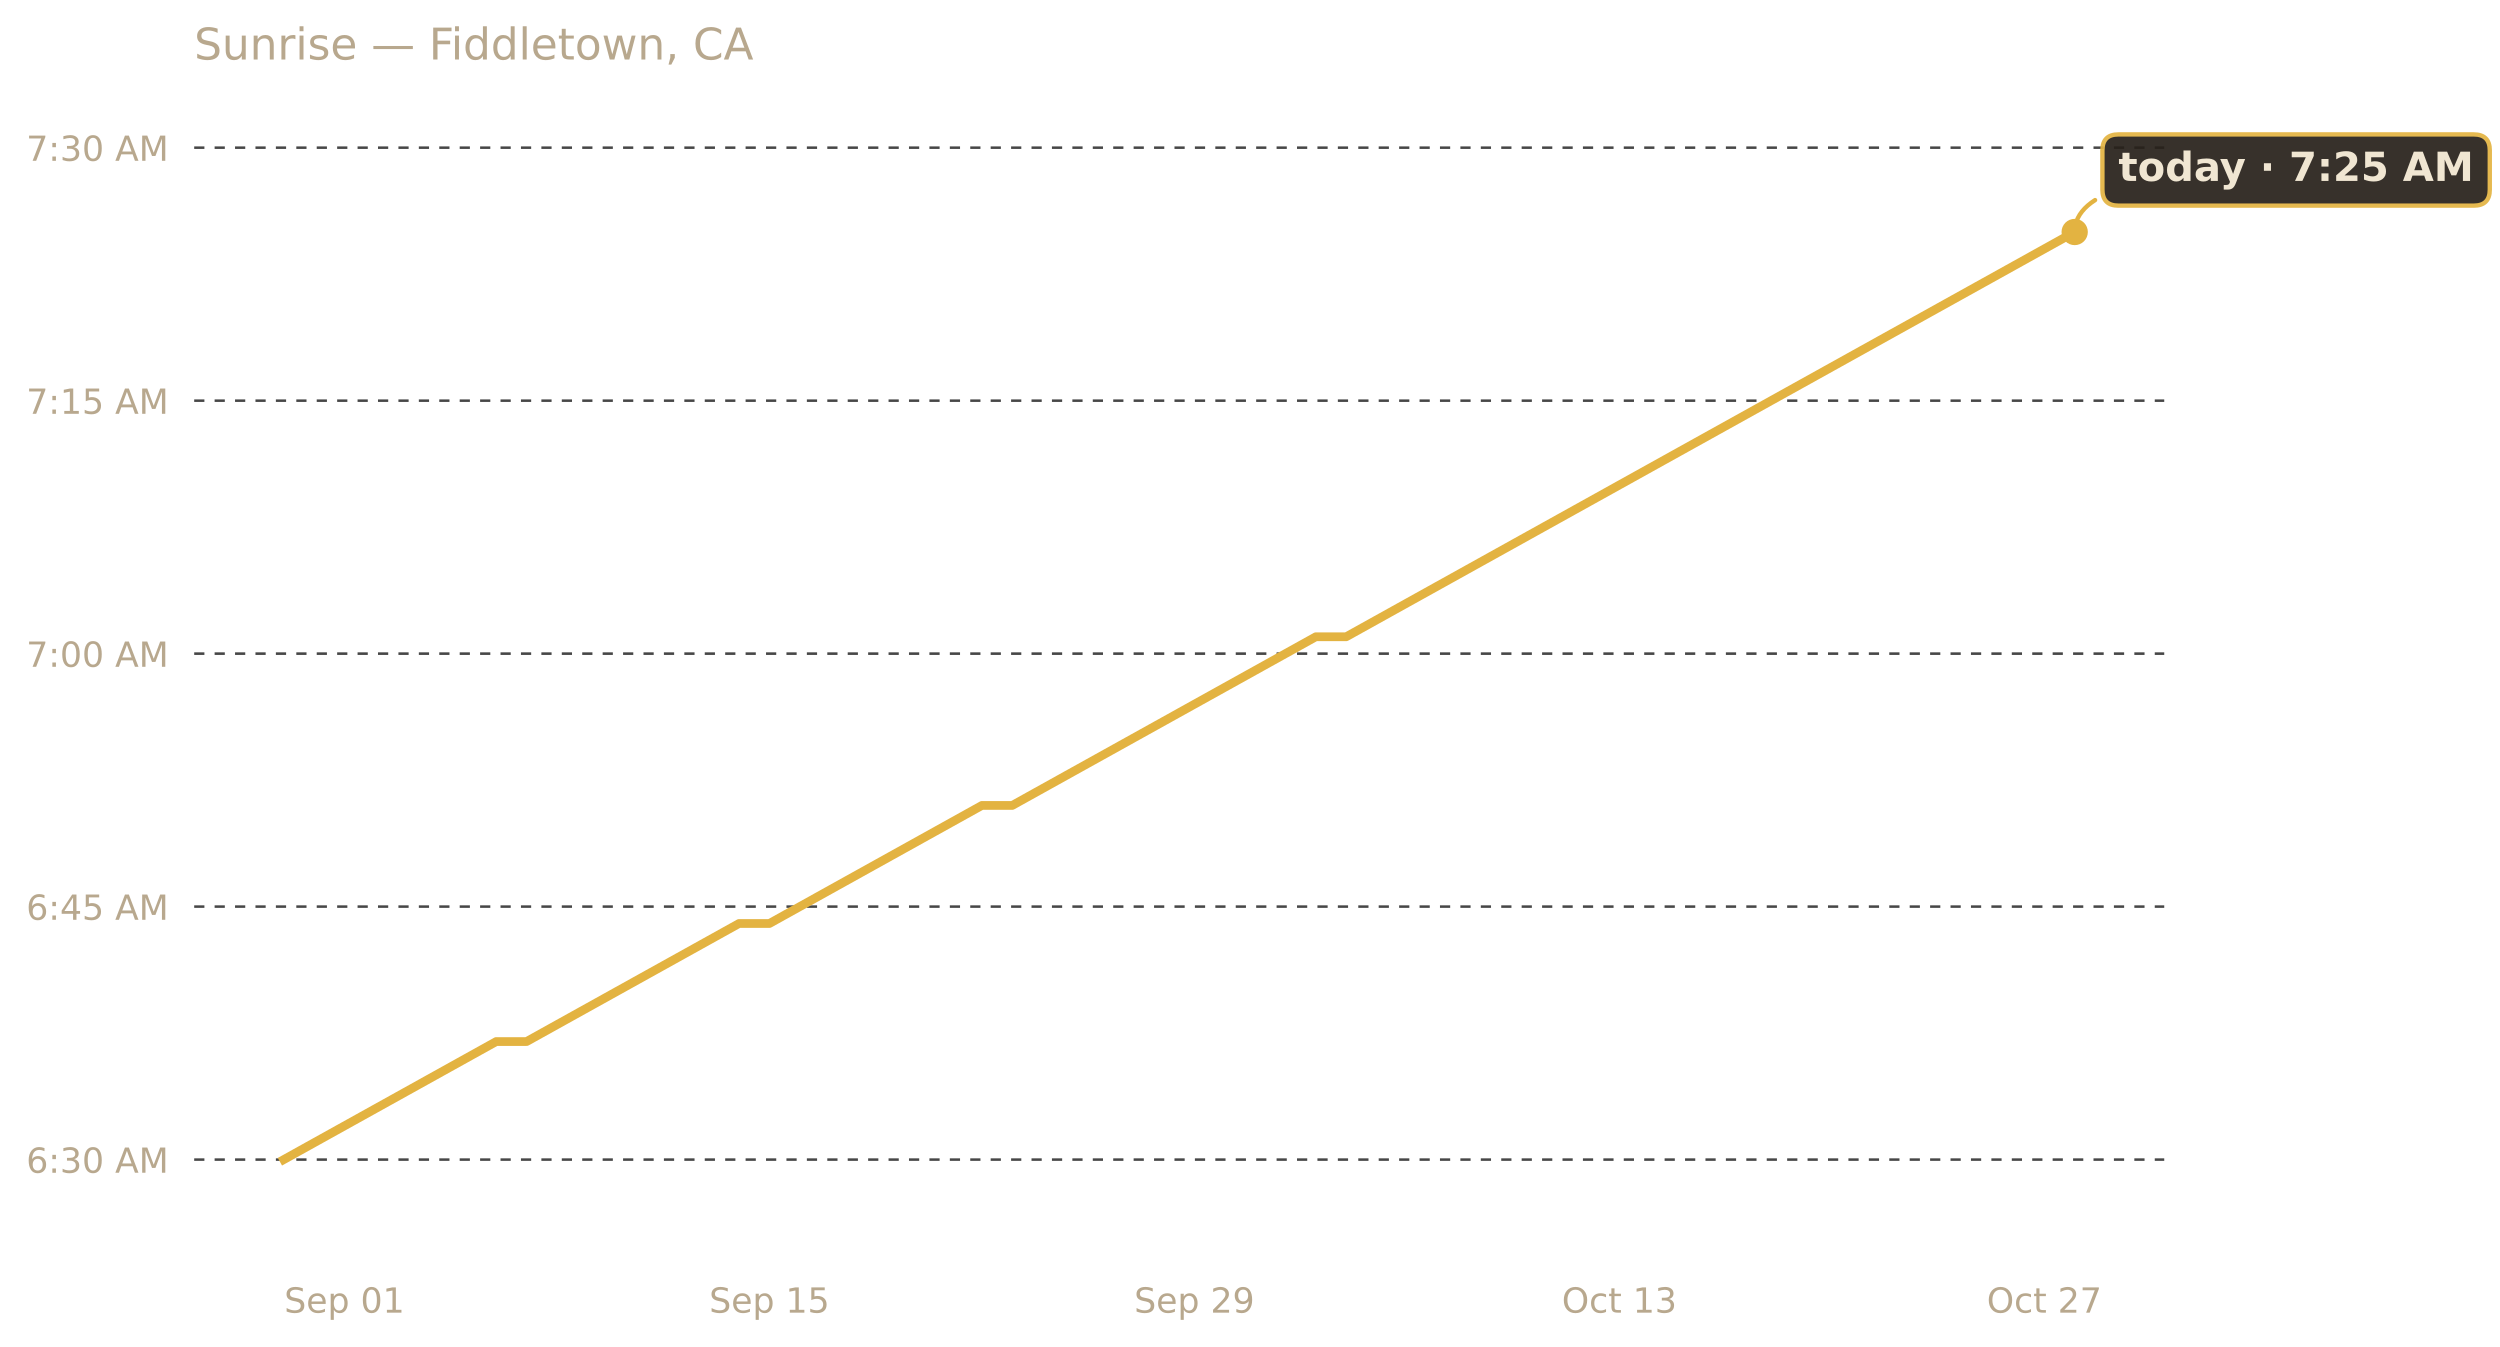
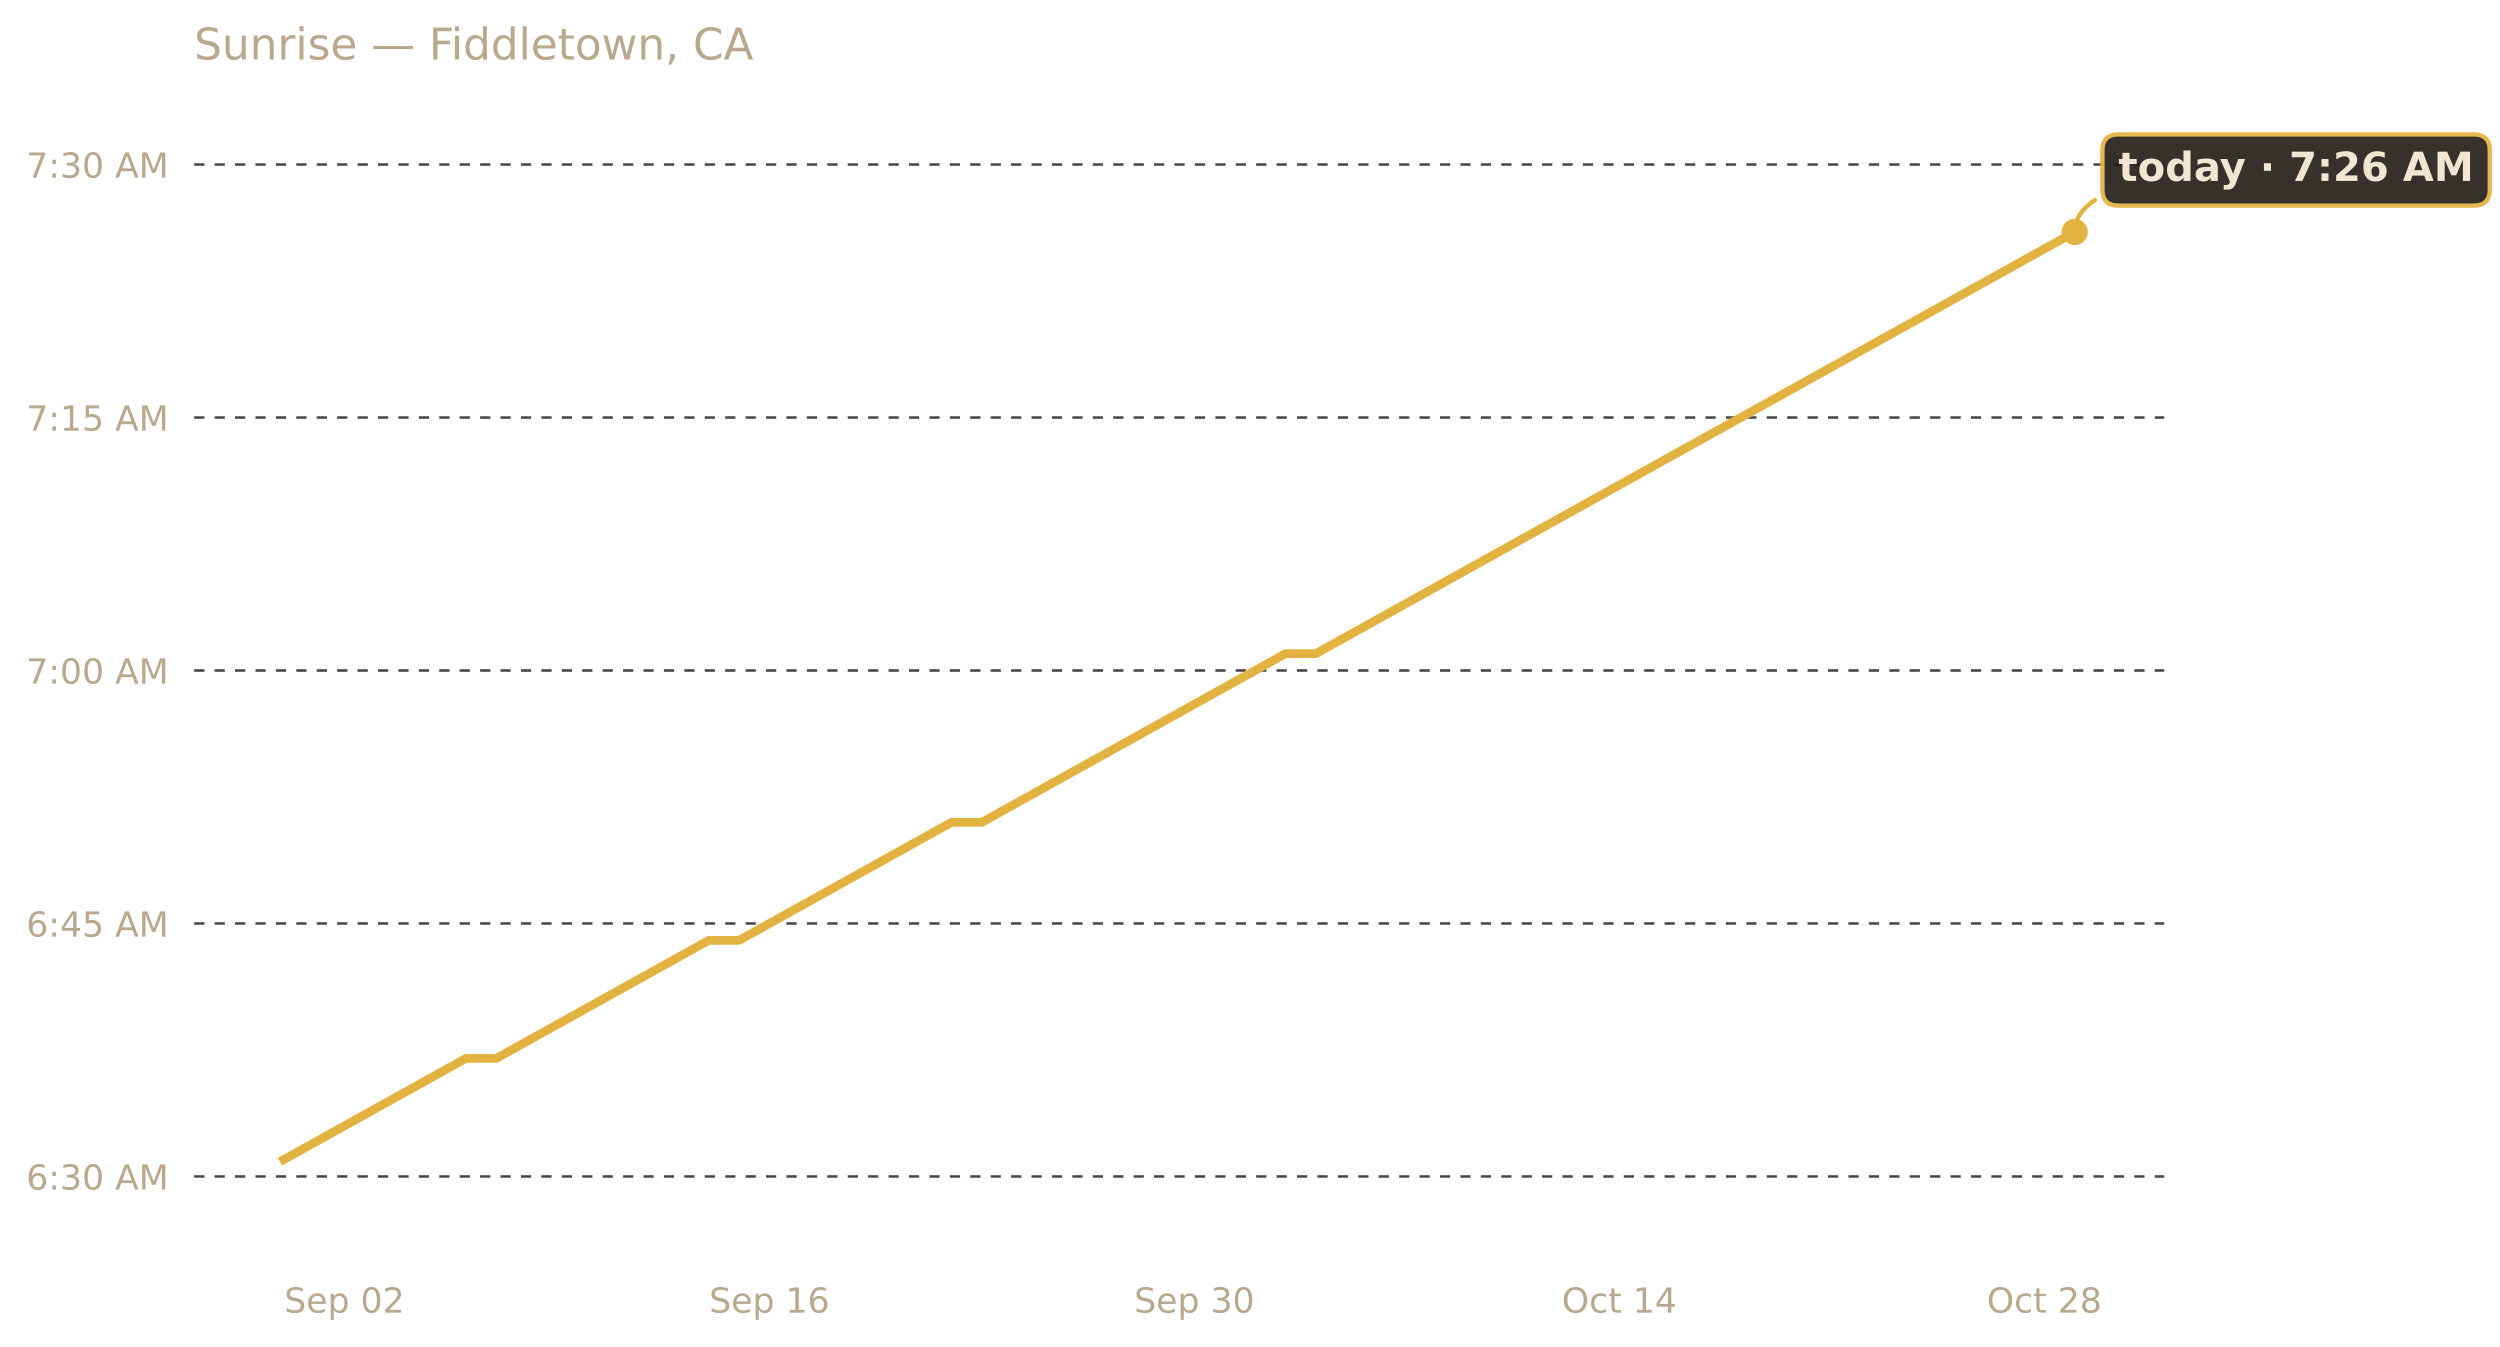
<svg xmlns="http://www.w3.org/2000/svg" xmlns:xlink="http://www.w3.org/1999/xlink" width="685.516pt" height="369.112pt" viewBox="0 0 685.516 369.112" version="1.1">
  <defs>
    <style type="text/css">*{stroke-linejoin: round; stroke-linecap: butt}</style>
  </defs>
  <g id="figure_1">
    <g id="patch_1">
      <path d="M 0 369.112  L 685.516 369.112  L 685.516 0  L 0 0  L 0 369.112  z " style="fill: none; opacity: 0" />
    </g>
    <g id="axes_1">
      <g id="patch_2">
        <path d="M 53.248 345.718  L 593.447 345.718  L 593.447 30.318  L 53.248 30.318  L 53.248 345.718  z " style="fill: none" />
      </g>
      <g id="matplotlib.axis_1">
        <g id="xtick_1">
          <g id="text_1">
            <g style="fill: #b8a88e" transform="translate(77.94186 359.9366) scale(0.095 -0.095)">
              <defs>
                <path id="DejaVuSans-53" d="M 3425 4513  L 3425 3897  Q 3066 4069 2747 4153  Q 2428 4238 2131 4238  Q 1616 4238 1336 4038  Q 1056 3838 1056 3469  Q 1056 3159 1242 3001  Q 1428 2844 1947 2747  L 2328 2669  Q 3034 2534 3370 2195  Q 3706 1856 3706 1288  Q 3706 609 3251 259  Q 2797 -91 1919 -91  Q 1588 -91 1214 -16  Q 841 59 441 206  L 441 856  Q 825 641 1194 531  Q 1563 422 1919 422  Q 2459 422 2753 634  Q 3047 847 3047 1241  Q 3047 1584 2836 1778  Q 2625 1972 2144 2069  L 1759 2144  Q 1053 2284 737 2584  Q 422 2884 422 3419  Q 422 4038 858 4394  Q 1294 4750 2059 4750  Q 2388 4750 2728 4690  Q 3069 4631 3425 4513  z " transform="scale(0.015625)" />
                <path id="DejaVuSans-65" d="M 3597 1894  L 3597 1613  L 953 1613  Q 991 1019 1311 708  Q 1631 397 2203 397  Q 2534 397 2845 478  Q 3156 559 3463 722  L 3463 178  Q 3153 47 2828 -22  Q 2503 -91 2169 -91  Q 1331 -91 842 396  Q 353 884 353 1716  Q 353 2575 817 3079  Q 1281 3584 2069 3584  Q 2775 3584 3186 3129  Q 3597 2675 3597 1894  z M 3022 2063  Q 3016 2534 2758 2815  Q 2500 3097 2075 3097  Q 1594 3097 1305 2825  Q 1016 2553 972 2059  L 3022 2063  z " transform="scale(0.015625)" />
                <path id="DejaVuSans-70" d="M 1159 525  L 1159 -1331  L 581 -1331  L 581 3500  L 1159 3500  L 1159 2969  Q 1341 3281 1617 3432  Q 1894 3584 2278 3584  Q 2916 3584 3314 3078  Q 3713 2572 3713 1747  Q 3713 922 3314 415  Q 2916 -91 2278 -91  Q 1894 -91 1617 61  Q 1341 213 1159 525  z M 3116 1747  Q 3116 2381 2855 2742  Q 2594 3103 2138 3103  Q 1681 3103 1420 2742  Q 1159 2381 1159 1747  Q 1159 1113 1420 752  Q 1681 391 2138 391  Q 2594 391 2855 752  Q 3116 1113 3116 1747  z " transform="scale(0.015625)" />
                <path id="DejaVuSans-20" transform="scale(0.015625)" />
                <path id="DejaVuSans-30" d="M 2034 4250  Q 1547 4250 1301 3770  Q 1056 3291 1056 2328  Q 1056 1369 1301 889  Q 1547 409 2034 409  Q 2525 409 2770 889  Q 3016 1369 3016 2328  Q 3016 3291 2770 3770  Q 2525 4250 2034 4250  z M 2034 4750  Q 2819 4750 3233 4129  Q 3647 3509 3647 2328  Q 3647 1150 3233 529  Q 2819 -91 2034 -91  Q 1250 -91 836 529  Q 422 1150 422 2328  Q 422 3509 836 4129  Q 1250 4750 2034 4750  z " transform="scale(0.015625)" />
-                 <path id="DejaVuSans-31" d="M 794 531  L 1825 531  L 1825 4091  L 703 3866  L 703 4441  L 1819 4666  L 2450 4666  L 2450 531  L 3481 531  L 3481 0  L 794 0  L 794 531  z " transform="scale(0.015625)" />
+                 <path id="DejaVuSans-32" d="M 1228 531  L 3431 531  L 3431 0  L 469 0  L 469 531  Q 828 903 1448 1529  Q 2069 2156 2228 2338  Q 2531 2678 2651 2914  Q 2772 3150 2772 3378  Q 2772 3750 2511 3984  Q 2250 4219 1831 4219  Q 1534 4219 1204 4116  Q 875 4013 500 3803  L 500 4441  Q 881 4594 1212 4672  Q 1544 4750 1819 4750  Q 2544 4750 2975 4387  Q 3406 4025 3406 3419  Q 3406 3131 3298 2873  Q 3191 2616 2906 2266  Q 2828 2175 2409 1742  Q 1991 1309 1228 531  z " transform="scale(0.015625)" />
              </defs>
              <use xlink:href="#DejaVuSans-53" />
              <use xlink:href="#DejaVuSans-65" x="63.477" />
              <use xlink:href="#DejaVuSans-70" x="125" />
              <use xlink:href="#DejaVuSans-20" x="188.477" />
              <use xlink:href="#DejaVuSans-30" x="220.264" />
-               <use xlink:href="#DejaVuSans-31" x="283.887" />
+               <use xlink:href="#DejaVuSans-32" x="283.887" />
            </g>
          </g>
        </g>
        <g id="xtick_2">
          <g id="text_2">
            <g style="fill: #b8a88e" transform="translate(194.4717 359.9366) scale(0.095 -0.095)">
              <defs>
-                 <path id="DejaVuSans-35" d="M 691 4666  L 3169 4666  L 3169 4134  L 1269 4134  L 1269 2991  Q 1406 3038 1543 3061  Q 1681 3084 1819 3084  Q 2600 3084 3056 2656  Q 3513 2228 3513 1497  Q 3513 744 3044 326  Q 2575 -91 1722 -91  Q 1428 -91 1123 -41  Q 819 9 494 109  L 494 744  Q 775 591 1075 516  Q 1375 441 1709 441  Q 2250 441 2565 725  Q 2881 1009 2881 1497  Q 2881 1984 2565 2268  Q 2250 2553 1709 2553  Q 1456 2553 1204 2497  Q 953 2441 691 2322  L 691 4666  z " transform="scale(0.015625)" />
+                 <path id="DejaVuSans-31" d="M 794 531  L 1825 531  L 1825 4091  L 703 3866  L 703 4441  L 1819 4666  L 2450 4666  L 2450 531  L 3481 531  L 3481 0  L 794 0  L 794 531  z " transform="scale(0.015625)" />
+                 <path id="DejaVuSans-36" d="M 2113 2584  Q 1688 2584 1439 2293  Q 1191 2003 1191 1497  Q 1191 994 1439 701  Q 1688 409 2113 409  Q 2538 409 2786 701  Q 3034 994 3034 1497  Q 3034 2003 2786 2293  Q 2538 2584 2113 2584  z M 3366 4563  L 3366 3988  Q 3128 4100 2886 4159  Q 2644 4219 2406 4219  Q 1781 4219 1451 3797  Q 1122 3375 1075 2522  Q 1259 2794 1537 2939  Q 1816 3084 2150 3084  Q 2853 3084 3261 2657  Q 3669 2231 3669 1497  Q 3669 778 3244 343  Q 2819 -91 2113 -91  Q 1303 -91 875 529  Q 447 1150 447 2328  Q 447 3434 972 4092  Q 1497 4750 2381 4750  Q 2619 4750 2861 4703  Q 3103 4656 3366 4563  z " transform="scale(0.015625)" />
              </defs>
              <use xlink:href="#DejaVuSans-53" />
              <use xlink:href="#DejaVuSans-65" x="63.477" />
              <use xlink:href="#DejaVuSans-70" x="125" />
              <use xlink:href="#DejaVuSans-20" x="188.477" />
              <use xlink:href="#DejaVuSans-31" x="220.264" />
-               <use xlink:href="#DejaVuSans-35" x="283.887" />
+               <use xlink:href="#DejaVuSans-36" x="283.887" />
            </g>
          </g>
        </g>
        <g id="xtick_3">
          <g id="text_3">
            <g style="fill: #b8a88e" transform="translate(311.0016 359.9366) scale(0.095 -0.095)">
              <defs>
-                 <path id="DejaVuSans-32" d="M 1228 531  L 3431 531  L 3431 0  L 469 0  L 469 531  Q 828 903 1448 1529  Q 2069 2156 2228 2338  Q 2531 2678 2651 2914  Q 2772 3150 2772 3378  Q 2772 3750 2511 3984  Q 2250 4219 1831 4219  Q 1534 4219 1204 4116  Q 875 4013 500 3803  L 500 4441  Q 881 4594 1212 4672  Q 1544 4750 1819 4750  Q 2544 4750 2975 4387  Q 3406 4025 3406 3419  Q 3406 3131 3298 2873  Q 3191 2616 2906 2266  Q 2828 2175 2409 1742  Q 1991 1309 1228 531  z " transform="scale(0.015625)" />
-                 <path id="DejaVuSans-39" d="M 703 97  L 703 672  Q 941 559 1184 500  Q 1428 441 1663 441  Q 2288 441 2617 861  Q 2947 1281 2994 2138  Q 2813 1869 2534 1725  Q 2256 1581 1919 1581  Q 1219 1581 811 2004  Q 403 2428 403 3163  Q 403 3881 828 4315  Q 1253 4750 1959 4750  Q 2769 4750 3195 4129  Q 3622 3509 3622 2328  Q 3622 1225 3098 567  Q 2575 -91 1691 -91  Q 1453 -91 1209 -44  Q 966 3 703 97  z M 1959 2075  Q 2384 2075 2632 2365  Q 2881 2656 2881 3163  Q 2881 3666 2632 3958  Q 2384 4250 1959 4250  Q 1534 4250 1286 3958  Q 1038 3666 1038 3163  Q 1038 2656 1286 2365  Q 1534 2075 1959 2075  z " transform="scale(0.015625)" />
+                 <path id="DejaVuSans-33" d="M 2597 2516  Q 3050 2419 3304 2112  Q 3559 1806 3559 1356  Q 3559 666 3084 287  Q 2609 -91 1734 -91  Q 1441 -91 1130 -33  Q 819 25 488 141  L 488 750  Q 750 597 1062 519  Q 1375 441 1716 441  Q 2309 441 2620 675  Q 2931 909 2931 1356  Q 2931 1769 2642 2001  Q 2353 2234 1838 2234  L 1294 2234  L 1294 2753  L 1863 2753  Q 2328 2753 2575 2939  Q 2822 3125 2822 3475  Q 2822 3834 2567 4026  Q 2313 4219 1838 4219  Q 1578 4219 1281 4162  Q 984 4106 628 3988  L 628 4550  Q 988 4650 1302 4700  Q 1616 4750 1894 4750  Q 2613 4750 3031 4423  Q 3450 4097 3450 3541  Q 3450 3153 3228 2886  Q 3006 2619 2597 2516  z " transform="scale(0.015625)" />
              </defs>
              <use xlink:href="#DejaVuSans-53" />
              <use xlink:href="#DejaVuSans-65" x="63.477" />
              <use xlink:href="#DejaVuSans-70" x="125" />
              <use xlink:href="#DejaVuSans-20" x="188.477" />
-               <use xlink:href="#DejaVuSans-32" x="220.264" />
-               <use xlink:href="#DejaVuSans-39" x="283.887" />
+               <use xlink:href="#DejaVuSans-33" x="220.264" />
+               <use xlink:href="#DejaVuSans-30" x="283.887" />
            </g>
          </g>
        </g>
        <g id="xtick_4">
          <g id="text_4">
            <g style="fill: #b8a88e" transform="translate(428.2721 359.9366) scale(0.095 -0.095)">
              <defs>
                <path id="DejaVuSans-4f" d="M 2522 4238  Q 1834 4238 1429 3725  Q 1025 3213 1025 2328  Q 1025 1447 1429 934  Q 1834 422 2522 422  Q 3209 422 3611 934  Q 4013 1447 4013 2328  Q 4013 3213 3611 3725  Q 3209 4238 2522 4238  z M 2522 4750  Q 3503 4750 4090 4092  Q 4678 3434 4678 2328  Q 4678 1225 4090 567  Q 3503 -91 2522 -91  Q 1538 -91 948 565  Q 359 1222 359 2328  Q 359 3434 948 4092  Q 1538 4750 2522 4750  z " transform="scale(0.015625)" />
                <path id="DejaVuSans-63" d="M 3122 3366  L 3122 2828  Q 2878 2963 2633 3030  Q 2388 3097 2138 3097  Q 1578 3097 1268 2742  Q 959 2388 959 1747  Q 959 1106 1268 751  Q 1578 397 2138 397  Q 2388 397 2633 464  Q 2878 531 3122 666  L 3122 134  Q 2881 22 2623 -34  Q 2366 -91 2075 -91  Q 1284 -91 818 406  Q 353 903 353 1747  Q 353 2603 823 3093  Q 1294 3584 2113 3584  Q 2378 3584 2631 3529  Q 2884 3475 3122 3366  z " transform="scale(0.015625)" />
                <path id="DejaVuSans-74" d="M 1172 4494  L 1172 3500  L 2356 3500  L 2356 3053  L 1172 3053  L 1172 1153  Q 1172 725 1289 603  Q 1406 481 1766 481  L 2356 481  L 2356 0  L 1766 0  Q 1100 0 847 248  Q 594 497 594 1153  L 594 3053  L 172 3053  L 172 3500  L 594 3500  L 594 4494  L 1172 4494  z " transform="scale(0.015625)" />
-                 <path id="DejaVuSans-33" d="M 2597 2516  Q 3050 2419 3304 2112  Q 3559 1806 3559 1356  Q 3559 666 3084 287  Q 2609 -91 1734 -91  Q 1441 -91 1130 -33  Q 819 25 488 141  L 488 750  Q 750 597 1062 519  Q 1375 441 1716 441  Q 2309 441 2620 675  Q 2931 909 2931 1356  Q 2931 1769 2642 2001  Q 2353 2234 1838 2234  L 1294 2234  L 1294 2753  L 1863 2753  Q 2328 2753 2575 2939  Q 2822 3125 2822 3475  Q 2822 3834 2567 4026  Q 2313 4219 1838 4219  Q 1578 4219 1281 4162  Q 984 4106 628 3988  L 628 4550  Q 988 4650 1302 4700  Q 1616 4750 1894 4750  Q 2613 4750 3031 4423  Q 3450 4097 3450 3541  Q 3450 3153 3228 2886  Q 3006 2619 2597 2516  z " transform="scale(0.015625)" />
+                 <path id="DejaVuSans-34" d="M 2419 4116  L 825 1625  L 2419 1625  L 2419 4116  z M 2253 4666  L 3047 4666  L 3047 1625  L 3713 1625  L 3713 1100  L 3047 1100  L 3047 0  L 2419 0  L 2419 1100  L 313 1100  L 313 1709  L 2253 4666  z " transform="scale(0.015625)" />
              </defs>
              <use xlink:href="#DejaVuSans-4f" />
              <use xlink:href="#DejaVuSans-63" x="78.711" />
              <use xlink:href="#DejaVuSans-74" x="133.691" />
              <use xlink:href="#DejaVuSans-20" x="172.9" />
              <use xlink:href="#DejaVuSans-31" x="204.688" />
-               <use xlink:href="#DejaVuSans-33" x="268.311" />
+               <use xlink:href="#DejaVuSans-34" x="268.311" />
            </g>
          </g>
        </g>
        <g id="xtick_5">
          <g id="text_5">
            <g style="fill: #b8a88e" transform="translate(544.802 359.9366) scale(0.095 -0.095)">
              <defs>
-                 <path id="DejaVuSans-37" d="M 525 4666  L 3525 4666  L 3525 4397  L 1831 0  L 1172 0  L 2766 4134  L 525 4134  L 525 4666  z " transform="scale(0.015625)" />
+                 <path id="DejaVuSans-38" d="M 2034 2216  Q 1584 2216 1326 1975  Q 1069 1734 1069 1313  Q 1069 891 1326 650  Q 1584 409 2034 409  Q 2484 409 2743 651  Q 3003 894 3003 1313  Q 3003 1734 2745 1975  Q 2488 2216 2034 2216  z M 1403 2484  Q 997 2584 770 2862  Q 544 3141 544 3541  Q 544 4100 942 4425  Q 1341 4750 2034 4750  Q 2731 4750 3128 4425  Q 3525 4100 3525 3541  Q 3525 3141 3298 2862  Q 3072 2584 2669 2484  Q 3125 2378 3379 2068  Q 3634 1759 3634 1313  Q 3634 634 3220 271  Q 2806 -91 2034 -91  Q 1263 -91 848 271  Q 434 634 434 1313  Q 434 1759 690 2068  Q 947 2378 1403 2484  z M 1172 3481  Q 1172 3119 1398 2916  Q 1625 2713 2034 2713  Q 2441 2713 2670 2916  Q 2900 3119 2900 3481  Q 2900 3844 2670 4047  Q 2441 4250 2034 4250  Q 1625 4250 1398 4047  Q 1172 3844 1172 3481  z " transform="scale(0.015625)" />
              </defs>
              <use xlink:href="#DejaVuSans-4f" />
              <use xlink:href="#DejaVuSans-63" x="78.711" />
              <use xlink:href="#DejaVuSans-74" x="133.691" />
              <use xlink:href="#DejaVuSans-20" x="172.9" />
              <use xlink:href="#DejaVuSans-32" x="204.688" />
-               <use xlink:href="#DejaVuSans-37" x="268.311" />
+               <use xlink:href="#DejaVuSans-38" x="268.311" />
            </g>
          </g>
        </g>
      </g>
      <g id="matplotlib.axis_2">
        <g id="ytick_1">
          <g id="line2d_1">
-             <path d="M 53.248 317.97  L 593.447 317.97  " clip-path="url(#p4b19d62c8d)" style="fill: none; stroke-dasharray: 2.8,2.8; stroke-dashoffset: 0; stroke: #474747; stroke-width: 0.7" />
+             <path d="M 53.248 322.595  L 593.447 322.595  " clip-path="url(#p2c3be679cc)" style="fill: none; stroke-dasharray: 2.8,2.8; stroke-dashoffset: 0; stroke: #474747; stroke-width: 0.7" />
          </g>
          <g id="text_6">
-             <g style="fill: #b8a88e" transform="translate(7.2 321.5796) scale(0.095 -0.095)">
-               <defs>
-                 <path id="DejaVuSans-36" d="M 2113 2584  Q 1688 2584 1439 2293  Q 1191 2003 1191 1497  Q 1191 994 1439 701  Q 1688 409 2113 409  Q 2538 409 2786 701  Q 3034 994 3034 1497  Q 3034 2003 2786 2293  Q 2538 2584 2113 2584  z M 3366 4563  L 3366 3988  Q 3128 4100 2886 4159  Q 2644 4219 2406 4219  Q 1781 4219 1451 3797  Q 1122 3375 1075 2522  Q 1259 2794 1537 2939  Q 1816 3084 2150 3084  Q 2853 3084 3261 2657  Q 3669 2231 3669 1497  Q 3669 778 3244 343  Q 2819 -91 2113 -91  Q 1303 -91 875 529  Q 447 1150 447 2328  Q 447 3434 972 4092  Q 1497 4750 2381 4750  Q 2619 4750 2861 4703  Q 3103 4656 3366 4563  z " transform="scale(0.015625)" />
+             <g style="fill: #b8a88e" transform="translate(7.2 326.2042) scale(0.095 -0.095)">
+               <defs>
                <path id="DejaVuSans-3a" d="M 750 794  L 1409 794  L 1409 0  L 750 0  L 750 794  z M 750 3309  L 1409 3309  L 1409 2516  L 750 2516  L 750 3309  z " transform="scale(0.015625)" />
                <path id="DejaVuSans-41" d="M 2188 4044  L 1331 1722  L 3047 1722  L 2188 4044  z M 1831 4666  L 2547 4666  L 4325 0  L 3669 0  L 3244 1197  L 1141 1197  L 716 0  L 50 0  L 1831 4666  z " transform="scale(0.015625)" />
                <path id="DejaVuSans-4d" d="M 628 4666  L 1569 4666  L 2759 1491  L 3956 4666  L 4897 4666  L 4897 0  L 4281 0  L 4281 4097  L 3078 897  L 2444 897  L 1241 4097  L 1241 0  L 628 0  L 628 4666  z " transform="scale(0.015625)" />
              </defs>
              <use xlink:href="#DejaVuSans-36" />
              <use xlink:href="#DejaVuSans-3a" x="63.623" />
              <use xlink:href="#DejaVuSans-33" x="97.314" />
              <use xlink:href="#DejaVuSans-30" x="160.938" />
              <use xlink:href="#DejaVuSans-20" x="224.561" />
              <use xlink:href="#DejaVuSans-41" x="256.348" />
              <use xlink:href="#DejaVuSans-4d" x="324.756" />
            </g>
          </g>
        </g>
        <g id="ytick_2">
          <g id="line2d_2">
-             <path d="M 53.248 248.601  L 593.447 248.601  " clip-path="url(#p4b19d62c8d)" style="fill: none; stroke-dasharray: 2.8,2.8; stroke-dashoffset: 0; stroke: #474747; stroke-width: 0.7" />
+             <path d="M 53.248 253.225  L 593.447 253.225  " clip-path="url(#p2c3be679cc)" style="fill: none; stroke-dasharray: 2.8,2.8; stroke-dashoffset: 0; stroke: #474747; stroke-width: 0.7" />
          </g>
          <g id="text_7">
-             <g style="fill: #b8a88e" transform="translate(7.2 252.2101) scale(0.095 -0.095)">
-               <defs>
-                 <path id="DejaVuSans-34" d="M 2419 4116  L 825 1625  L 2419 1625  L 2419 4116  z M 2253 4666  L 3047 4666  L 3047 1625  L 3713 1625  L 3713 1100  L 3047 1100  L 3047 0  L 2419 0  L 2419 1100  L 313 1100  L 313 1709  L 2253 4666  z " transform="scale(0.015625)" />
+             <g style="fill: #b8a88e" transform="translate(7.2 256.8347) scale(0.095 -0.095)">
+               <defs>
+                 <path id="DejaVuSans-35" d="M 691 4666  L 3169 4666  L 3169 4134  L 1269 4134  L 1269 2991  Q 1406 3038 1543 3061  Q 1681 3084 1819 3084  Q 2600 3084 3056 2656  Q 3513 2228 3513 1497  Q 3513 744 3044 326  Q 2575 -91 1722 -91  Q 1428 -91 1123 -41  Q 819 9 494 109  L 494 744  Q 775 591 1075 516  Q 1375 441 1709 441  Q 2250 441 2565 725  Q 2881 1009 2881 1497  Q 2881 1984 2565 2268  Q 2250 2553 1709 2553  Q 1456 2553 1204 2497  Q 953 2441 691 2322  L 691 4666  z " transform="scale(0.015625)" />
              </defs>
              <use xlink:href="#DejaVuSans-36" />
              <use xlink:href="#DejaVuSans-3a" x="63.623" />
              <use xlink:href="#DejaVuSans-34" x="97.314" />
              <use xlink:href="#DejaVuSans-35" x="160.938" />
              <use xlink:href="#DejaVuSans-20" x="224.561" />
              <use xlink:href="#DejaVuSans-41" x="256.348" />
              <use xlink:href="#DejaVuSans-4d" x="324.756" />
            </g>
          </g>
        </g>
        <g id="ytick_3">
          <g id="line2d_3">
-             <path d="M 53.248 179.231  L 593.447 179.231  " clip-path="url(#p4b19d62c8d)" style="fill: none; stroke-dasharray: 2.8,2.8; stroke-dashoffset: 0; stroke: #474747; stroke-width: 0.7" />
+             <path d="M 53.248 183.856  L 593.447 183.856  " clip-path="url(#p2c3be679cc)" style="fill: none; stroke-dasharray: 2.8,2.8; stroke-dashoffset: 0; stroke: #474747; stroke-width: 0.7" />
          </g>
          <g id="text_8">
-             <g style="fill: #b8a88e" transform="translate(7.2 182.8406) scale(0.095 -0.095)">
+             <g style="fill: #b8a88e" transform="translate(7.2 187.4652) scale(0.095 -0.095)">
+               <defs>
+                 <path id="DejaVuSans-37" d="M 525 4666  L 3525 4666  L 3525 4397  L 1831 0  L 1172 0  L 2766 4134  L 525 4134  L 525 4666  z " transform="scale(0.015625)" />
+               </defs>
              <use xlink:href="#DejaVuSans-37" />
              <use xlink:href="#DejaVuSans-3a" x="63.623" />
              <use xlink:href="#DejaVuSans-30" x="97.314" />
              <use xlink:href="#DejaVuSans-30" x="160.938" />
              <use xlink:href="#DejaVuSans-20" x="224.561" />
              <use xlink:href="#DejaVuSans-41" x="256.348" />
              <use xlink:href="#DejaVuSans-4d" x="324.756" />
            </g>
          </g>
        </g>
        <g id="ytick_4">
          <g id="line2d_4">
-             <path d="M 53.248 109.862  L 593.447 109.862  " clip-path="url(#p4b19d62c8d)" style="fill: none; stroke-dasharray: 2.8,2.8; stroke-dashoffset: 0; stroke: #474747; stroke-width: 0.7" />
+             <path d="M 53.248 114.486  L 593.447 114.486  " clip-path="url(#p2c3be679cc)" style="fill: none; stroke-dasharray: 2.8,2.8; stroke-dashoffset: 0; stroke: #474747; stroke-width: 0.7" />
          </g>
          <g id="text_9">
-             <g style="fill: #b8a88e" transform="translate(7.2 113.4711) scale(0.095 -0.095)">
+             <g style="fill: #b8a88e" transform="translate(7.2 118.0957) scale(0.095 -0.095)">
              <use xlink:href="#DejaVuSans-37" />
              <use xlink:href="#DejaVuSans-3a" x="63.623" />
              <use xlink:href="#DejaVuSans-31" x="97.314" />
              <use xlink:href="#DejaVuSans-35" x="160.938" />
              <use xlink:href="#DejaVuSans-20" x="224.561" />
              <use xlink:href="#DejaVuSans-41" x="256.348" />
              <use xlink:href="#DejaVuSans-4d" x="324.756" />
            </g>
          </g>
        </g>
        <g id="ytick_5">
          <g id="line2d_5">
-             <path d="M 53.248 40.492  L 593.447 40.492  " clip-path="url(#p4b19d62c8d)" style="fill: none; stroke-dasharray: 2.8,2.8; stroke-dashoffset: 0; stroke: #474747; stroke-width: 0.7" />
+             <path d="M 53.248 45.117  L 593.447 45.117  " clip-path="url(#p2c3be679cc)" style="fill: none; stroke-dasharray: 2.8,2.8; stroke-dashoffset: 0; stroke: #474747; stroke-width: 0.7" />
          </g>
          <g id="text_10">
-             <g style="fill: #b8a88e" transform="translate(7.2 44.10158) scale(0.095 -0.095)">
+             <g style="fill: #b8a88e" transform="translate(7.2 48.72621) scale(0.095 -0.095)">
              <use xlink:href="#DejaVuSans-37" />
              <use xlink:href="#DejaVuSans-3a" x="63.623" />
              <use xlink:href="#DejaVuSans-33" x="97.314" />
              <use xlink:href="#DejaVuSans-30" x="160.938" />
              <use xlink:href="#DejaVuSans-20" x="224.561" />
              <use xlink:href="#DejaVuSans-41" x="256.348" />
              <use xlink:href="#DejaVuSans-4d" x="324.756" />
            </g>
          </g>
        </g>
      </g>
      <g id="line2d_6">
-         <path d="M 77.802 317.97  L 86.126 313.346  L 94.45 308.721  L 102.773 304.096  L 111.097 299.472  L 119.42 294.847  L 127.744 290.223  L 136.067 285.598  L 144.391 285.598  L 152.715 280.973  L 161.038 276.349  L 169.362 271.724  L 177.685 267.099  L 186.009 262.475  L 194.332 257.85  L 202.656 253.225  L 210.979 253.225  L 219.303 248.601  L 227.627 243.976  L 235.95 239.352  L 244.274 234.727  L 252.597 230.102  L 260.921 225.478  L 269.244 220.853  L 277.568 220.853  L 285.891 216.228  L 294.215 211.604  L 302.539 206.979  L 310.862 202.354  L 319.186 197.73  L 327.509 193.105  L 335.833 188.481  L 344.156 183.856  L 352.48 179.231  L 360.804 174.607  L 369.127 174.607  L 377.451 169.982  L 385.774 165.357  L 394.098 160.733  L 402.421 156.108  L 410.745 151.484  L 419.068 146.859  L 427.392 142.234  L 435.716 137.61  L 444.039 132.985  L 452.363 128.36  L 460.686 123.736  L 469.01 119.111  L 477.333 114.486  L 485.657 109.862  L 493.981 105.237  L 502.304 100.613  L 510.628 95.988  L 518.951 91.363  L 527.275 86.739  L 535.598 82.114  L 543.922 77.489  L 552.245 72.865  L 560.569 68.24  L 568.893 63.615  " clip-path="url(#p4b19d62c8d)" style="fill: none; stroke: #e3b341; stroke-width: 2.4; stroke-linecap: square" />
+         <path d="M 77.802 317.97  L 86.126 313.346  L 94.45 308.721  L 102.773 304.096  L 111.097 299.472  L 119.42 294.847  L 127.744 290.223  L 136.067 290.223  L 144.391 285.598  L 152.715 280.973  L 161.038 276.349  L 169.362 271.724  L 177.685 267.099  L 186.009 262.475  L 194.332 257.85  L 202.656 257.85  L 210.979 253.225  L 219.303 248.601  L 227.627 243.976  L 235.95 239.352  L 244.274 234.727  L 252.597 230.102  L 260.921 225.478  L 269.244 225.478  L 277.568 220.853  L 285.891 216.228  L 294.215 211.604  L 302.539 206.979  L 310.862 202.354  L 319.186 197.73  L 327.509 193.105  L 335.833 188.481  L 344.156 183.856  L 352.48 179.231  L 360.804 179.231  L 369.127 174.607  L 377.451 169.982  L 385.774 165.357  L 394.098 160.733  L 402.421 156.108  L 410.745 151.484  L 419.068 146.859  L 427.392 142.234  L 435.716 137.61  L 444.039 132.985  L 452.363 128.36  L 460.686 123.736  L 469.01 119.111  L 477.333 114.486  L 485.657 109.862  L 493.981 105.237  L 502.304 100.613  L 510.628 95.988  L 518.951 91.363  L 527.275 86.739  L 535.598 82.114  L 543.922 77.489  L 552.245 72.865  L 560.569 68.24  L 568.893 63.615  " clip-path="url(#p2c3be679cc)" style="fill: none; stroke: #e3b341; stroke-width: 2.4; stroke-linecap: square" />
      </g>
      <g id="patch_3">
        <path d="M 574.481 54.869  Q 570.003 57.746 569.113 61.628  " style="fill: none; stroke: #e3b341; stroke-width: 1.2; stroke-linecap: round" />
      </g>
      <g id="text_11">
        <g id="patch_4">
          <path d="M 580.893 56.389  L 678.316 56.389  Q 682.716 56.389 682.716 51.989  L 682.716 41.257  Q 682.716 36.857 678.316 36.857  L 580.893 36.857  Q 576.493 36.857 576.493 41.257  L 576.493 51.989  Q 576.493 56.389 580.893 56.389  z " style="fill: #262019; opacity: 0.92; stroke: #e3b341; stroke-width: 1.2; stroke-linejoin: miter" />
        </g>
        <g style="fill: #f0e6d2" transform="translate(580.8926 49.61549) scale(0.11 -0.11)">
          <defs>
            <path id="DejaVuSans-Bold-74" d="M 1759 4494  L 1759 3500  L 2913 3500  L 2913 2700  L 1759 2700  L 1759 1216  Q 1759 972 1856 886  Q 1953 800 2241 800  L 2816 800  L 2816 0  L 1856 0  Q 1194 0 917 276  Q 641 553 641 1216  L 641 2700  L 84 2700  L 84 3500  L 641 3500  L 641 4494  L 1759 4494  z " transform="scale(0.015625)" />
            <path id="DejaVuSans-Bold-6f" d="M 2203 2784  Q 1831 2784 1636 2517  Q 1441 2250 1441 1747  Q 1441 1244 1636 976  Q 1831 709 2203 709  Q 2569 709 2762 976  Q 2956 1244 2956 1747  Q 2956 2250 2762 2517  Q 2569 2784 2203 2784  z M 2203 3584  Q 3106 3584 3614 3096  Q 4122 2609 4122 1747  Q 4122 884 3614 396  Q 3106 -91 2203 -91  Q 1297 -91 786 396  Q 275 884 275 1747  Q 275 2609 786 3096  Q 1297 3584 2203 3584  z " transform="scale(0.015625)" />
            <path id="DejaVuSans-Bold-64" d="M 2919 2988  L 2919 4863  L 4044 4863  L 4044 0  L 2919 0  L 2919 506  Q 2688 197 2409 53  Q 2131 -91 1766 -91  Q 1119 -91 703 423  Q 288 938 288 1747  Q 288 2556 703 3070  Q 1119 3584 1766 3584  Q 2128 3584 2408 3439  Q 2688 3294 2919 2988  z M 2181 722  Q 2541 722 2730 984  Q 2919 1247 2919 1747  Q 2919 2247 2730 2509  Q 2541 2772 2181 2772  Q 1825 2772 1636 2509  Q 1447 2247 1447 1747  Q 1447 1247 1636 984  Q 1825 722 2181 722  z " transform="scale(0.015625)" />
            <path id="DejaVuSans-Bold-61" d="M 2106 1575  Q 1756 1575 1579 1456  Q 1403 1338 1403 1106  Q 1403 894 1545 773  Q 1688 653 1941 653  Q 2256 653 2472 879  Q 2688 1106 2688 1447  L 2688 1575  L 2106 1575  z M 3816 1997  L 3816 0  L 2688 0  L 2688 519  Q 2463 200 2181 54  Q 1900 -91 1497 -91  Q 953 -91 614 226  Q 275 544 275 1050  Q 275 1666 698 1953  Q 1122 2241 2028 2241  L 2688 2241  L 2688 2328  Q 2688 2594 2478 2717  Q 2269 2841 1825 2841  Q 1466 2841 1156 2769  Q 847 2697 581 2553  L 581 3406  Q 941 3494 1303 3539  Q 1666 3584 2028 3584  Q 2975 3584 3395 3211  Q 3816 2838 3816 1997  z " transform="scale(0.015625)" />
            <path id="DejaVuSans-Bold-79" d="M 78 3500  L 1197 3500  L 2138 1125  L 2938 3500  L 4056 3500  L 2584 -331  Q 2363 -916 2067 -1148  Q 1772 -1381 1288 -1381  L 641 -1381  L 641 -647  L 991 -647  Q 1275 -647 1404 -556  Q 1534 -466 1606 -231  L 1638 -134  L 78 3500  z " transform="scale(0.015625)" />
            <path id="DejaVuSans-Bold-20" transform="scale(0.015625)" />
            <path id="DejaVuSans-Bold-b7" d="M 653 2828  L 1778 2828  L 1778 1619  L 653 1619  L 653 2828  z " transform="scale(0.015625)" />
            <path id="DejaVuSans-Bold-37" d="M 428 4666  L 3944 4666  L 3944 3988  L 2125 0  L 953 0  L 2675 3781  L 428 3781  L 428 4666  z " transform="scale(0.015625)" />
            <path id="DejaVuSans-Bold-3a" d="M 716 3500  L 1844 3500  L 1844 2291  L 716 2291  L 716 3500  z M 716 1209  L 1844 1209  L 1844 0  L 716 0  L 716 1209  z " transform="scale(0.015625)" />
            <path id="DejaVuSans-Bold-32" d="M 1844 884  L 3897 884  L 3897 0  L 506 0  L 506 884  L 2209 2388  Q 2438 2594 2547 2791  Q 2656 2988 2656 3200  Q 2656 3528 2436 3728  Q 2216 3928 1850 3928  Q 1569 3928 1234 3808  Q 900 3688 519 3450  L 519 4475  Q 925 4609 1322 4679  Q 1719 4750 2100 4750  Q 2938 4750 3402 4381  Q 3866 4013 3866 3353  Q 3866 2972 3669 2642  Q 3472 2313 2841 1759  L 1844 884  z " transform="scale(0.015625)" />
-             <path id="DejaVuSans-Bold-35" d="M 678 4666  L 3669 4666  L 3669 3781  L 1638 3781  L 1638 3059  Q 1775 3097 1914 3117  Q 2053 3138 2203 3138  Q 3056 3138 3531 2711  Q 4006 2284 4006 1522  Q 4006 766 3489 337  Q 2972 -91 2053 -91  Q 1656 -91 1267 -14  Q 878 63 494 219  L 494 1166  Q 875 947 1217 837  Q 1559 728 1863 728  Q 2300 728 2551 942  Q 2803 1156 2803 1522  Q 2803 1891 2551 2103  Q 2300 2316 1863 2316  Q 1603 2316 1309 2248  Q 1016 2181 678 2041  L 678 4666  z " transform="scale(0.015625)" />
+             <path id="DejaVuSans-Bold-36" d="M 2316 2303  Q 2000 2303 1842 2098  Q 1684 1894 1684 1484  Q 1684 1075 1842 870  Q 2000 666 2316 666  Q 2634 666 2792 870  Q 2950 1075 2950 1484  Q 2950 1894 2792 2098  Q 2634 2303 2316 2303  z M 3803 4544  L 3803 3681  Q 3506 3822 3243 3889  Q 2981 3956 2731 3956  Q 2194 3956 1894 3657  Q 1594 3359 1544 2772  Q 1750 2925 1990 3001  Q 2231 3078 2516 3078  Q 3231 3078 3670 2659  Q 4109 2241 4109 1563  Q 4109 813 3618 361  Q 3128 -91 2303 -91  Q 1394 -91 895 523  Q 397 1138 397 2266  Q 397 3422 980 4083  Q 1563 4744 2578 4744  Q 2900 4744 3203 4694  Q 3506 4644 3803 4544  z " transform="scale(0.015625)" />
            <path id="DejaVuSans-Bold-41" d="M 3419 850  L 1538 850  L 1241 0  L 31 0  L 1759 4666  L 3194 4666  L 4922 0  L 3713 0  L 3419 850  z M 1838 1716  L 3116 1716  L 2478 3572  L 1838 1716  z " transform="scale(0.015625)" />
            <path id="DejaVuSans-Bold-4d" d="M 588 4666  L 2119 4666  L 3181 2169  L 4250 4666  L 5778 4666  L 5778 0  L 4641 0  L 4641 3413  L 3566 897  L 2803 897  L 1728 3413  L 1728 0  L 588 0  L 588 4666  z " transform="scale(0.015625)" />
          </defs>
          <use xlink:href="#DejaVuSans-Bold-74" />
          <use xlink:href="#DejaVuSans-Bold-6f" x="47.803" />
          <use xlink:href="#DejaVuSans-Bold-64" x="116.504" />
          <use xlink:href="#DejaVuSans-Bold-61" x="188.086" />
          <use xlink:href="#DejaVuSans-Bold-79" x="252.441" />
          <use xlink:href="#DejaVuSans-Bold-20" x="317.627" />
          <use xlink:href="#DejaVuSans-Bold-b7" x="352.441" />
          <use xlink:href="#DejaVuSans-Bold-20" x="390.43" />
          <use xlink:href="#DejaVuSans-Bold-37" x="425.244" />
          <use xlink:href="#DejaVuSans-Bold-3a" x="494.824" />
          <use xlink:href="#DejaVuSans-Bold-32" x="534.814" />
-           <use xlink:href="#DejaVuSans-Bold-35" x="604.395" />
+           <use xlink:href="#DejaVuSans-Bold-36" x="604.395" />
          <use xlink:href="#DejaVuSans-Bold-20" x="673.975" />
          <use xlink:href="#DejaVuSans-Bold-41" x="708.789" />
          <use xlink:href="#DejaVuSans-Bold-4d" x="786.182" />
        </g>
      </g>
      <g id="text_12">
        <g style="fill: #b8a88e" transform="translate(53.24797 16.31812) scale(0.12 -0.12)">
          <defs>
            <path id="DejaVuSans-75" d="M 544 1381  L 544 3500  L 1119 3500  L 1119 1403  Q 1119 906 1312 657  Q 1506 409 1894 409  Q 2359 409 2629 706  Q 2900 1003 2900 1516  L 2900 3500  L 3475 3500  L 3475 0  L 2900 0  L 2900 538  Q 2691 219 2414 64  Q 2138 -91 1772 -91  Q 1169 -91 856 284  Q 544 659 544 1381  z M 1991 3584  L 1991 3584  z " transform="scale(0.015625)" />
            <path id="DejaVuSans-6e" d="M 3513 2113  L 3513 0  L 2938 0  L 2938 2094  Q 2938 2591 2744 2837  Q 2550 3084 2163 3084  Q 1697 3084 1428 2787  Q 1159 2491 1159 1978  L 1159 0  L 581 0  L 581 3500  L 1159 3500  L 1159 2956  Q 1366 3272 1645 3428  Q 1925 3584 2291 3584  Q 2894 3584 3203 3211  Q 3513 2838 3513 2113  z " transform="scale(0.015625)" />
            <path id="DejaVuSans-72" d="M 2631 2963  Q 2534 3019 2420 3045  Q 2306 3072 2169 3072  Q 1681 3072 1420 2755  Q 1159 2438 1159 1844  L 1159 0  L 581 0  L 581 3500  L 1159 3500  L 1159 2956  Q 1341 3275 1631 3429  Q 1922 3584 2338 3584  Q 2397 3584 2469 3576  Q 2541 3569 2628 3553  L 2631 2963  z " transform="scale(0.015625)" />
            <path id="DejaVuSans-69" d="M 603 3500  L 1178 3500  L 1178 0  L 603 0  L 603 3500  z M 603 4863  L 1178 4863  L 1178 4134  L 603 4134  L 603 4863  z " transform="scale(0.015625)" />
            <path id="DejaVuSans-73" d="M 2834 3397  L 2834 2853  Q 2591 2978 2328 3040  Q 2066 3103 1784 3103  Q 1356 3103 1142 2972  Q 928 2841 928 2578  Q 928 2378 1081 2264  Q 1234 2150 1697 2047  L 1894 2003  Q 2506 1872 2764 1633  Q 3022 1394 3022 966  Q 3022 478 2636 193  Q 2250 -91 1575 -91  Q 1294 -91 989 -36  Q 684 19 347 128  L 347 722  Q 666 556 975 473  Q 1284 391 1588 391  Q 1994 391 2212 530  Q 2431 669 2431 922  Q 2431 1156 2273 1281  Q 2116 1406 1581 1522  L 1381 1569  Q 847 1681 609 1914  Q 372 2147 372 2553  Q 372 3047 722 3315  Q 1072 3584 1716 3584  Q 2034 3584 2315 3537  Q 2597 3491 2834 3397  z " transform="scale(0.015625)" />
            <path id="DejaVuSans-2014" d="M 313 1978  L 6088 1978  L 6088 1528  L 313 1528  L 313 1978  z " transform="scale(0.015625)" />
            <path id="DejaVuSans-46" d="M 628 4666  L 3309 4666  L 3309 4134  L 1259 4134  L 1259 2759  L 3109 2759  L 3109 2228  L 1259 2228  L 1259 0  L 628 0  L 628 4666  z " transform="scale(0.015625)" />
            <path id="DejaVuSans-64" d="M 2906 2969  L 2906 4863  L 3481 4863  L 3481 0  L 2906 0  L 2906 525  Q 2725 213 2448 61  Q 2172 -91 1784 -91  Q 1150 -91 751 415  Q 353 922 353 1747  Q 353 2572 751 3078  Q 1150 3584 1784 3584  Q 2172 3584 2448 3432  Q 2725 3281 2906 2969  z M 947 1747  Q 947 1113 1208 752  Q 1469 391 1925 391  Q 2381 391 2643 752  Q 2906 1113 2906 1747  Q 2906 2381 2643 2742  Q 2381 3103 1925 3103  Q 1469 3103 1208 2742  Q 947 2381 947 1747  z " transform="scale(0.015625)" />
            <path id="DejaVuSans-6c" d="M 603 4863  L 1178 4863  L 1178 0  L 603 0  L 603 4863  z " transform="scale(0.015625)" />
            <path id="DejaVuSans-6f" d="M 1959 3097  Q 1497 3097 1228 2736  Q 959 2375 959 1747  Q 959 1119 1226 758  Q 1494 397 1959 397  Q 2419 397 2687 759  Q 2956 1122 2956 1747  Q 2956 2369 2687 2733  Q 2419 3097 1959 3097  z M 1959 3584  Q 2709 3584 3137 3096  Q 3566 2609 3566 1747  Q 3566 888 3137 398  Q 2709 -91 1959 -91  Q 1206 -91 779 398  Q 353 888 353 1747  Q 353 2609 779 3096  Q 1206 3584 1959 3584  z " transform="scale(0.015625)" />
            <path id="DejaVuSans-77" d="M 269 3500  L 844 3500  L 1563 769  L 2278 3500  L 2956 3500  L 3675 769  L 4391 3500  L 4966 3500  L 4050 0  L 3372 0  L 2619 2869  L 1863 0  L 1184 0  L 269 3500  z " transform="scale(0.015625)" />
            <path id="DejaVuSans-2c" d="M 750 794  L 1409 794  L 1409 256  L 897 -744  L 494 -744  L 750 256  L 750 794  z " transform="scale(0.015625)" />
            <path id="DejaVuSans-43" d="M 4122 4306  L 4122 3641  Q 3803 3938 3442 4084  Q 3081 4231 2675 4231  Q 1875 4231 1450 3742  Q 1025 3253 1025 2328  Q 1025 1406 1450 917  Q 1875 428 2675 428  Q 3081 428 3442 575  Q 3803 722 4122 1019  L 4122 359  Q 3791 134 3420 21  Q 3050 -91 2638 -91  Q 1578 -91 968 557  Q 359 1206 359 2328  Q 359 3453 968 4101  Q 1578 4750 2638 4750  Q 3056 4750 3426 4639  Q 3797 4528 4122 4306  z " transform="scale(0.015625)" />
          </defs>
          <use xlink:href="#DejaVuSans-53" />
          <use xlink:href="#DejaVuSans-75" x="63.477" />
          <use xlink:href="#DejaVuSans-6e" x="126.855" />
          <use xlink:href="#DejaVuSans-72" x="190.234" />
          <use xlink:href="#DejaVuSans-69" x="231.348" />
          <use xlink:href="#DejaVuSans-73" x="259.131" />
          <use xlink:href="#DejaVuSans-65" x="311.23" />
          <use xlink:href="#DejaVuSans-20" x="372.754" />
          <use xlink:href="#DejaVuSans-2014" x="404.541" />
          <use xlink:href="#DejaVuSans-20" x="504.541" />
          <use xlink:href="#DejaVuSans-46" x="536.328" />
          <use xlink:href="#DejaVuSans-69" x="586.598" />
          <use xlink:href="#DejaVuSans-64" x="614.381" />
          <use xlink:href="#DejaVuSans-64" x="677.857" />
          <use xlink:href="#DejaVuSans-6c" x="741.334" />
          <use xlink:href="#DejaVuSans-65" x="769.117" />
          <use xlink:href="#DejaVuSans-74" x="830.641" />
          <use xlink:href="#DejaVuSans-6f" x="869.85" />
          <use xlink:href="#DejaVuSans-77" x="931.031" />
          <use xlink:href="#DejaVuSans-6e" x="1012.818" />
          <use xlink:href="#DejaVuSans-2c" x="1076.197" />
          <use xlink:href="#DejaVuSans-20" x="1107.984" />
          <use xlink:href="#DejaVuSans-43" x="1139.771" />
          <use xlink:href="#DejaVuSans-41" x="1209.596" />
        </g>
      </g>
      <g id="PathCollection_1">
        <defs>
-           <path id="ma10dcd6034" d="M 0 3.606  C 0.956 3.606 1.873 3.226 2.55 2.55  C 3.226 1.873 3.606 0.956 3.606 0  C 3.606 -0.956 3.226 -1.873 2.55 -2.55  C 1.873 -3.226 0.956 -3.606 0 -3.606  C -0.956 -3.606 -1.873 -3.226 -2.55 -2.55  C -3.226 -1.873 -3.606 -0.956 -3.606 0  C -3.606 0.956 -3.226 1.873 -2.55 2.55  C -1.873 3.226 -0.956 3.606 0 3.606  z " />
+           <path id="m26b1a61bcf" d="M 0 3.606  C 0.956 3.606 1.873 3.226 2.55 2.55  C 3.226 1.873 3.606 0.956 3.606 0  C 3.606 -0.956 3.226 -1.873 2.55 -2.55  C 1.873 -3.226 0.956 -3.606 0 -3.606  C -0.956 -3.606 -1.873 -3.226 -2.55 -2.55  C -3.226 -1.873 -3.606 -0.956 -3.606 0  C -3.606 0.956 -3.226 1.873 -2.55 2.55  C -1.873 3.226 -0.956 3.606 0 3.606  z " />
        </defs>
-         <g clip-path="url(#p4b19d62c8d)">
-           <use xlink:href="#ma10dcd6034" x="568.893" y="63.615" style="fill: #e3b341" />
+         <g clip-path="url(#p2c3be679cc)">
+           <use xlink:href="#m26b1a61bcf" x="568.893" y="63.615" style="fill: #e3b341" />
        </g>
      </g>
    </g>
  </g>
  <defs>
-     <clipPath id="p4b19d62c8d">
+     <clipPath id="p2c3be679cc">
      <rect x="53.248" y="30.318" width="540.199" height="315.4" />
    </clipPath>
  </defs>
</svg>
